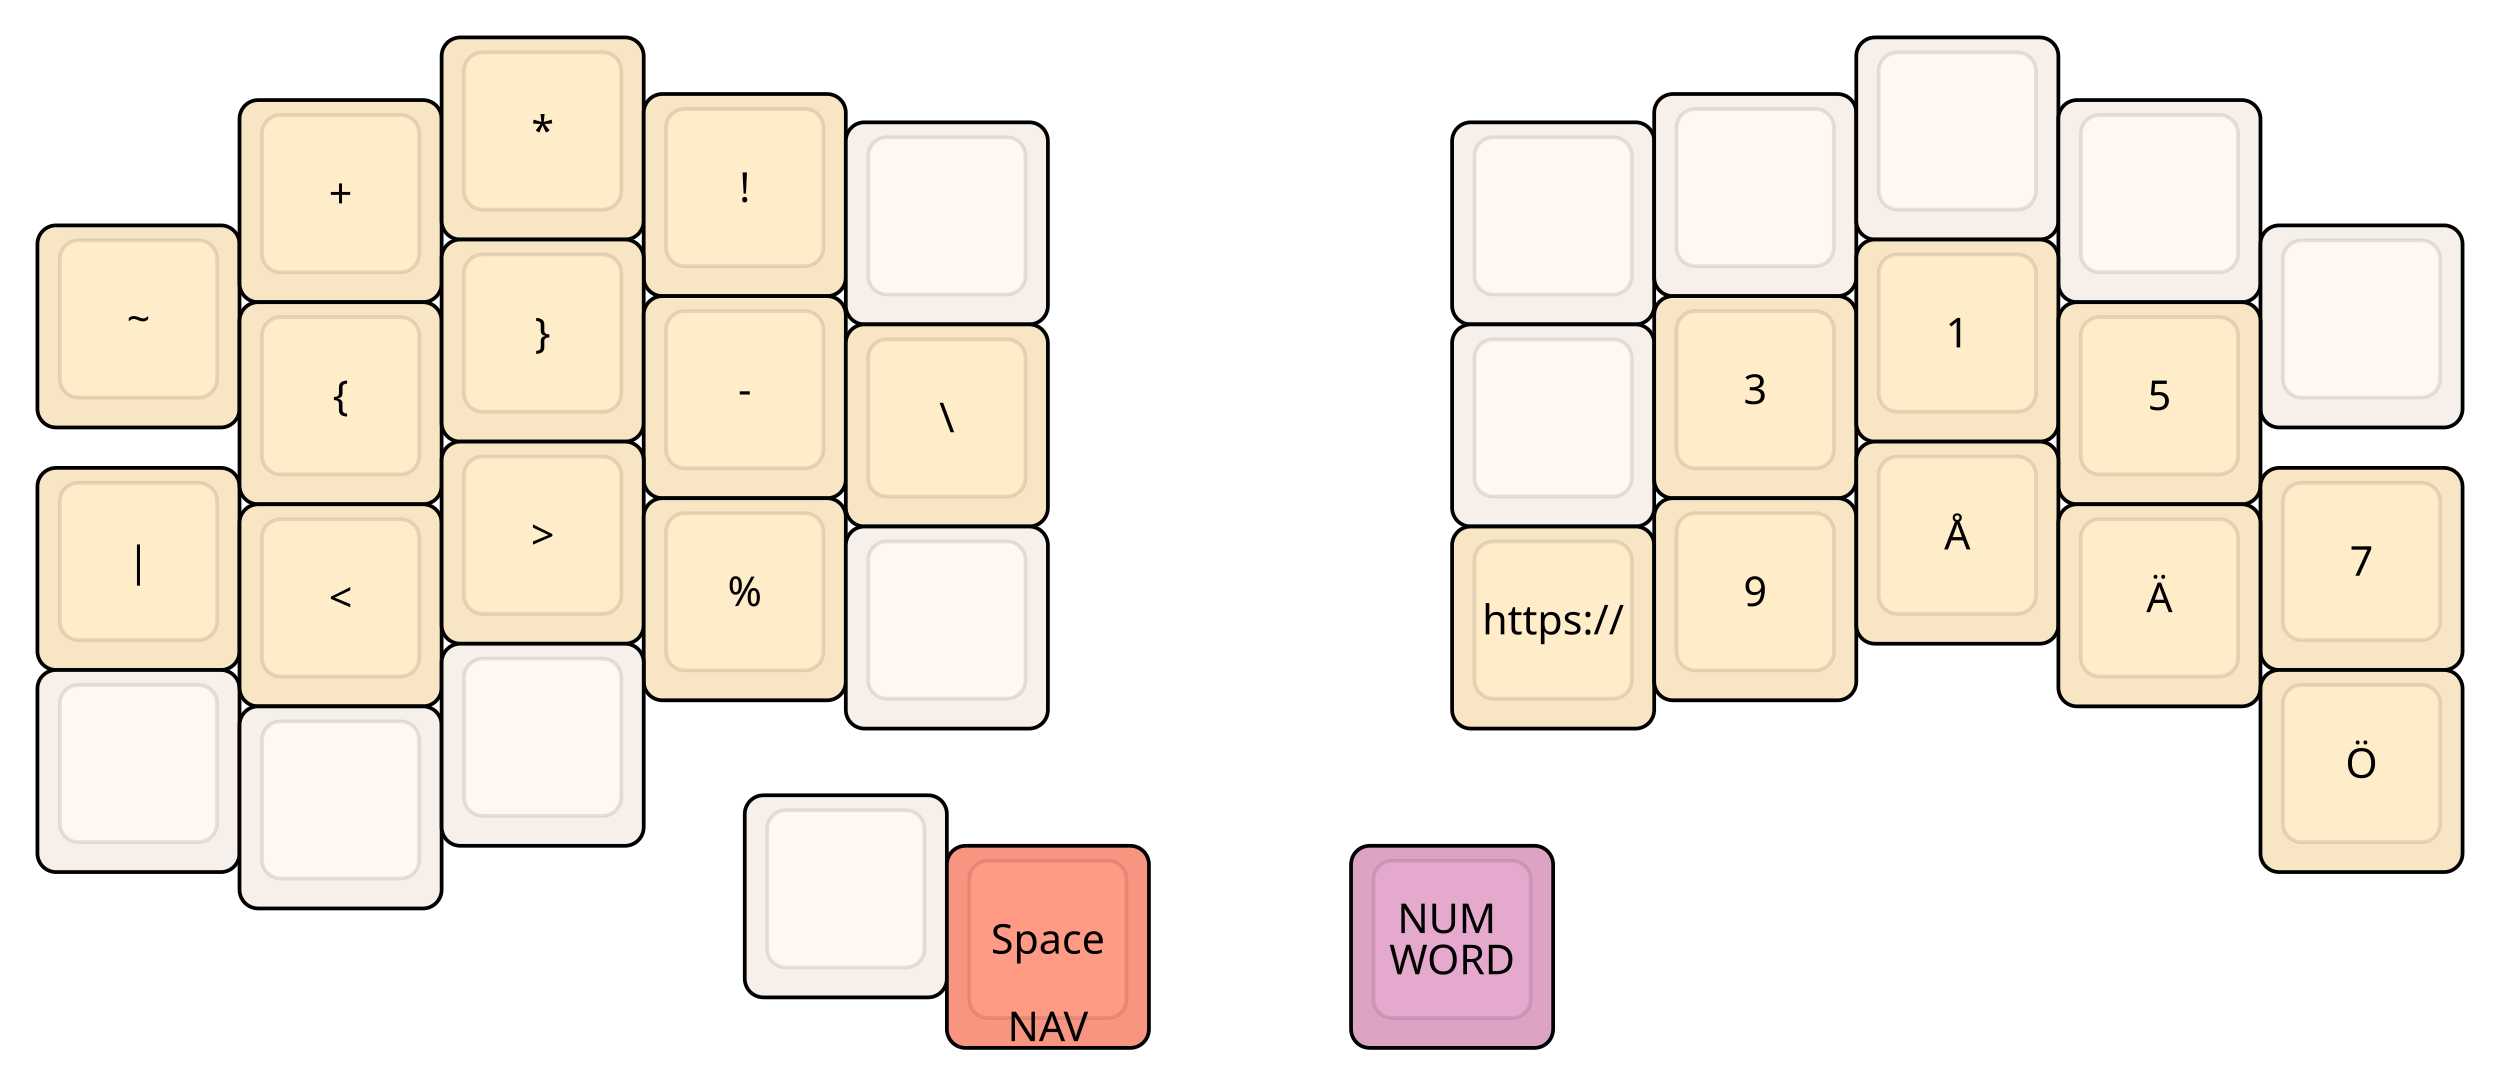
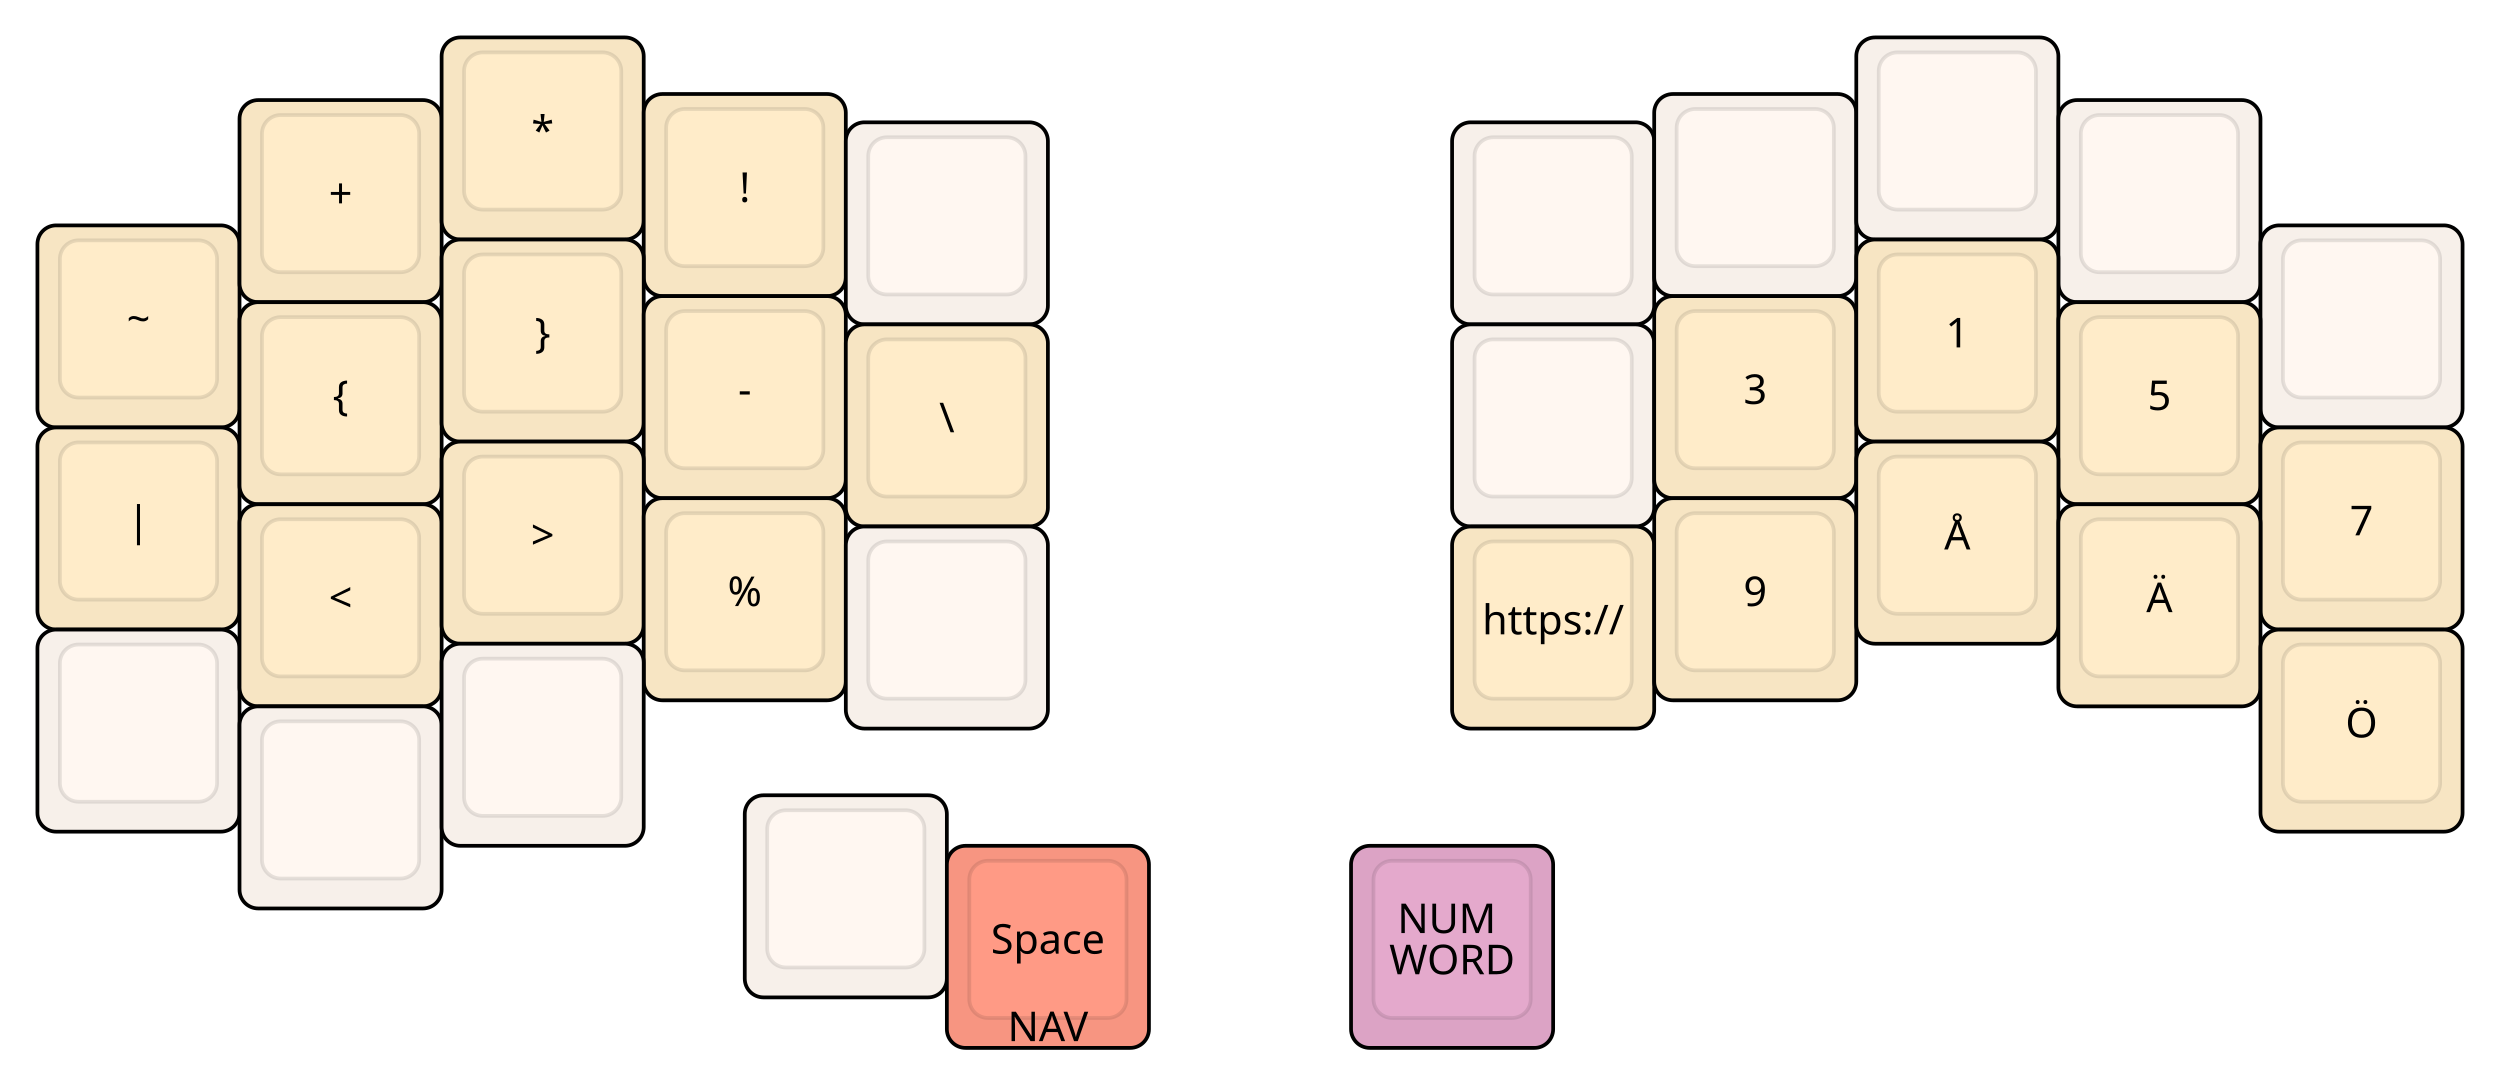
<svg xmlns="http://www.w3.org/2000/svg" width="668px" height="290x" viewBox="0 0 668 290">
  <style type="text/css">
    .keycap .border { stroke: black; stroke-width: 1; }
    .keycap .inner.border { stroke: rgba(0,0,0,.1); }
    .keycap { font-family: sans-serif; font-size: 11px}
    .combos .keycap { font-size: 8px}
  </style>
  <g class="keycap default">
    <rect x="10" y="60.22" width="54" height="54" rx="5" fill="#f7e5c3" class="outer border" />
    <rect x="16" y="64.22" width="42" height="42" rx="5" fill="#ffecc9" class="inner border" />
    <text x="37" y="85.22" text-anchor="middle" dominant-baseline="middle" class="main">
      <tspan x="37" dy="0">~</tspan>
    </text>
  </g>
  <g class="keycap default">
    <rect x="64" y="26.74" width="54" height="54" rx="5" fill="#f7e5c3" class="outer border" />
    <rect x="70" y="30.74" width="42" height="42" rx="5" fill="#ffecc9" class="inner border" />
    <text x="91" y="51.74" text-anchor="middle" dominant-baseline="middle" class="main">
      <tspan x="91" dy="0">+</tspan>
    </text>
  </g>
  <g class="keycap default">
    <rect x="118" y="10" width="54" height="54" rx="5" fill="#f7e5c3" class="outer border" />
    <rect x="124" y="14" width="42" height="42" rx="5" fill="#ffecc9" class="inner border" />
    <text x="145" y="35" text-anchor="middle" dominant-baseline="middle" class="main">
      <tspan x="145" dy="0">*</tspan>
    </text>
  </g>
  <g class="keycap default">
    <rect x="172" y="25.12" width="54" height="54" rx="5" fill="#f7e5c3" class="outer border" />
    <rect x="178" y="29.12" width="42" height="42" rx="5" fill="#ffecc9" class="inner border" />
    <text x="199" y="50.12" text-anchor="middle" dominant-baseline="middle" class="main">
      <tspan x="199" dy="0">!</tspan>
    </text>
  </g>
  <g class="keycap combo_background">
    <rect x="226" y="32.68" width="54" height="54" rx="5" fill="#f7f0ea" class="outer border" />
    <rect x="232" y="36.68" width="42" height="42" rx="5" fill="#fff7f1" class="inner border" />
  </g>
  <g class="keycap combo_background">
    <rect x="388" y="32.68" width="54" height="54" rx="5" fill="#f7f0ea" class="outer border" />
    <rect x="394" y="36.68" width="42" height="42" rx="5" fill="#fff7f1" class="inner border" />
  </g>
  <g class="keycap combo_background">
    <rect x="442" y="25.12" width="54" height="54" rx="5" fill="#f7f0ea" class="outer border" />
    <rect x="448" y="29.12" width="42" height="42" rx="5" fill="#fff7f1" class="inner border" />
  </g>
  <g class="keycap combo_background">
    <rect x="496" y="10" width="54" height="54" rx="5" fill="#f7f0ea" class="outer border" />
    <rect x="502" y="14" width="42" height="42" rx="5" fill="#fff7f1" class="inner border" />
  </g>
  <g class="keycap combo_background">
    <rect x="550" y="26.74" width="54" height="54" rx="5" fill="#f7f0ea" class="outer border" />
    <rect x="556" y="30.74" width="42" height="42" rx="5" fill="#fff7f1" class="inner border" />
  </g>
  <g class="keycap combo_background">
    <rect x="604" y="60.22" width="54" height="54" rx="5" fill="#f7f0ea" class="outer border" />
    <rect x="610" y="64.22" width="42" height="42" rx="5" fill="#fff7f1" class="inner border" />
  </g>
  <g class="keycap default">
-     <rect x="10" y="125.02" width="54" height="54" rx="5" fill="#f7e5c3" class="outer border" />
-     <rect x="16" y="129.02" width="42" height="42" rx="5" fill="#ffecc9" class="inner border" />
-     <text x="37" y="150.02" text-anchor="middle" dominant-baseline="middle" class="main">
+     <rect x="10" y="114.22" width="54" height="54" rx="5" fill="#f7e5c3" class="outer border" />
+     <rect x="16" y="118.22" width="42" height="42" rx="5" fill="#ffecc9" class="inner border" />
+     <text x="37" y="139.22" text-anchor="middle" dominant-baseline="middle" class="main">
      <tspan x="37" dy="0">|</tspan>
    </text>
  </g>
  <g class="keycap default">
    <rect x="64" y="80.74" width="54" height="54" rx="5" fill="#f7e5c3" class="outer border" />
    <rect x="70" y="84.74" width="42" height="42" rx="5" fill="#ffecc9" class="inner border" />
    <text x="91" y="105.74" text-anchor="middle" dominant-baseline="middle" class="main">
      <tspan x="91" dy="0">{</tspan>
    </text>
  </g>
  <g class="keycap default">
    <rect x="118" y="64" width="54" height="54" rx="5" fill="#f7e5c3" class="outer border" />
    <rect x="124" y="68" width="42" height="42" rx="5" fill="#ffecc9" class="inner border" />
    <text x="145" y="89" text-anchor="middle" dominant-baseline="middle" class="main">
      <tspan x="145" dy="0">}</tspan>
    </text>
  </g>
  <g class="keycap default">
    <rect x="172" y="79.12" width="54" height="54" rx="5" fill="#f7e5c3" class="outer border" />
    <rect x="178" y="83.12" width="42" height="42" rx="5" fill="#ffecc9" class="inner border" />
    <text x="199" y="104.12" text-anchor="middle" dominant-baseline="middle" class="main">
      <tspan x="199" dy="0">-</tspan>
    </text>
  </g>
  <g class="keycap default">
    <rect x="226" y="86.68" width="54" height="54" rx="5" fill="#f7e5c3" class="outer border" />
    <rect x="232" y="90.68" width="42" height="42" rx="5" fill="#ffecc9" class="inner border" />
    <text x="253" y="111.68" text-anchor="middle" dominant-baseline="middle" class="main">
      <tspan x="253" dy="0">\</tspan>
    </text>
  </g>
  <g class="keycap combo_background">
    <rect x="388" y="86.68" width="54" height="54" rx="5" fill="#f7f0ea" class="outer border" />
    <rect x="394" y="90.68" width="42" height="42" rx="5" fill="#fff7f1" class="inner border" />
  </g>
  <g class="keycap default">
    <rect x="442" y="79.12" width="54" height="54" rx="5" fill="#f7e5c3" class="outer border" />
    <rect x="448" y="83.12" width="42" height="42" rx="5" fill="#ffecc9" class="inner border" />
    <text x="469" y="104.12" text-anchor="middle" dominant-baseline="middle" class="main">
      <tspan x="469" dy="0">3</tspan>
    </text>
  </g>
  <g class="keycap default">
    <rect x="496" y="64" width="54" height="54" rx="5" fill="#f7e5c3" class="outer border" />
    <rect x="502" y="68" width="42" height="42" rx="5" fill="#ffecc9" class="inner border" />
    <text x="523" y="89" text-anchor="middle" dominant-baseline="middle" class="main">
      <tspan x="523" dy="0">1</tspan>
    </text>
  </g>
  <g class="keycap default">
    <rect x="550" y="80.74" width="54" height="54" rx="5" fill="#f7e5c3" class="outer border" />
    <rect x="556" y="84.74" width="42" height="42" rx="5" fill="#ffecc9" class="inner border" />
    <text x="577" y="105.74" text-anchor="middle" dominant-baseline="middle" class="main">
      <tspan x="577" dy="0">5</tspan>
    </text>
  </g>
  <g class="keycap default">
-     <rect x="604" y="125.02" width="54" height="54" rx="5" fill="#f7e5c3" class="outer border" />
-     <rect x="610" y="129.02" width="42" height="42" rx="5" fill="#ffecc9" class="inner border" />
-     <text x="631" y="150.02" text-anchor="middle" dominant-baseline="middle" class="main">
+     <rect x="604" y="114.22" width="54" height="54" rx="5" fill="#f7e5c3" class="outer border" />
+     <rect x="610" y="118.22" width="42" height="42" rx="5" fill="#ffecc9" class="inner border" />
+     <text x="631" y="139.22" text-anchor="middle" dominant-baseline="middle" class="main">
      <tspan x="631" dy="0">7</tspan>
    </text>
  </g>
  <g class="keycap combo_background">
-     <rect x="10" y="179.02" width="54" height="54" rx="5" fill="#f7f0ea" class="outer border" />
-     <rect x="16" y="183.02" width="42" height="42" rx="5" fill="#fff7f1" class="inner border" />
+     <rect x="10" y="168.22" width="54" height="54" rx="5" fill="#f7f0ea" class="outer border" />
+     <rect x="16" y="172.22" width="42" height="42" rx="5" fill="#fff7f1" class="inner border" />
  </g>
  <g class="keycap default">
    <rect x="64" y="134.74" width="54" height="54" rx="5" fill="#f7e5c3" class="outer border" />
    <rect x="70" y="138.74" width="42" height="42" rx="5" fill="#ffecc9" class="inner border" />
    <text x="91" y="159.74" text-anchor="middle" dominant-baseline="middle" class="main">
      <tspan x="91" dy="0">&lt;</tspan>
    </text>
  </g>
  <g class="keycap default">
    <rect x="118" y="118" width="54" height="54" rx="5" fill="#f7e5c3" class="outer border" />
    <rect x="124" y="122" width="42" height="42" rx="5" fill="#ffecc9" class="inner border" />
    <text x="145" y="143" text-anchor="middle" dominant-baseline="middle" class="main">
      <tspan x="145" dy="0">&gt;</tspan>
    </text>
  </g>
  <g class="keycap default">
    <rect x="172" y="133.12" width="54" height="54" rx="5" fill="#f7e5c3" class="outer border" />
    <rect x="178" y="137.12" width="42" height="42" rx="5" fill="#ffecc9" class="inner border" />
    <text x="199" y="158.12" text-anchor="middle" dominant-baseline="middle" class="main">
      <tspan x="199" dy="0">%</tspan>
    </text>
  </g>
  <g class="keycap combo_background">
    <rect x="226" y="140.68" width="54" height="54" rx="5" fill="#f7f0ea" class="outer border" />
    <rect x="232" y="144.68" width="42" height="42" rx="5" fill="#fff7f1" class="inner border" />
  </g>
  <g class="keycap default">
    <rect x="388" y="140.68" width="54" height="54" rx="5" fill="#f7e5c3" class="outer border" />
    <rect x="394" y="144.68" width="42" height="42" rx="5" fill="#ffecc9" class="inner border" />
    <text x="415" y="165.68" text-anchor="middle" dominant-baseline="middle" class="main">
      <tspan x="415" dy="0">https://</tspan>
    </text>
  </g>
  <g class="keycap default">
    <rect x="442" y="133.12" width="54" height="54" rx="5" fill="#f7e5c3" class="outer border" />
    <rect x="448" y="137.12" width="42" height="42" rx="5" fill="#ffecc9" class="inner border" />
    <text x="469" y="158.12" text-anchor="middle" dominant-baseline="middle" class="main">
      <tspan x="469" dy="0">9</tspan>
    </text>
  </g>
  <g class="keycap default">
    <rect x="496" y="118" width="54" height="54" rx="5" fill="#f7e5c3" class="outer border" />
    <rect x="502" y="122" width="42" height="42" rx="5" fill="#ffecc9" class="inner border" />
    <text x="523" y="143" text-anchor="middle" dominant-baseline="middle" class="main">
      <tspan x="523" dy="0">Å</tspan>
    </text>
  </g>
  <g class="keycap default">
    <rect x="550" y="134.74" width="54" height="54" rx="5" fill="#f7e5c3" class="outer border" />
    <rect x="556" y="138.74" width="42" height="42" rx="5" fill="#ffecc9" class="inner border" />
    <text x="577" y="159.74" text-anchor="middle" dominant-baseline="middle" class="main">
      <tspan x="577" dy="0">Ä</tspan>
    </text>
  </g>
  <g class="keycap default">
-     <rect x="604" y="179.02" width="54" height="54" rx="5" fill="#f7e5c3" class="outer border" />
-     <rect x="610" y="183.02" width="42" height="42" rx="5" fill="#ffecc9" class="inner border" />
-     <text x="631" y="204.02" text-anchor="middle" dominant-baseline="middle" class="main">
+     <rect x="604" y="168.22" width="54" height="54" rx="5" fill="#f7e5c3" class="outer border" />
+     <rect x="610" y="172.22" width="42" height="42" rx="5" fill="#ffecc9" class="inner border" />
+     <text x="631" y="193.22" text-anchor="middle" dominant-baseline="middle" class="main">
      <tspan x="631" dy="0">Ö</tspan>
    </text>
  </g>
  <g class="keycap combo_background">
    <rect x="64" y="188.74" width="54" height="54" rx="5" fill="#f7f0ea" class="outer border" />
    <rect x="70" y="192.74" width="42" height="42" rx="5" fill="#fff7f1" class="inner border" />
  </g>
  <g class="keycap combo_background">
    <rect x="118" y="172" width="54" height="54" rx="5" fill="#f7f0ea" class="outer border" />
    <rect x="124" y="176" width="42" height="42" rx="5" fill="#fff7f1" class="inner border" />
  </g>
  <g class="keycap combo_background">
    <rect x="199" y="212.5" width="54" height="54" rx="5" fill="#f7f0ea" class="outer border" />
    <rect x="205" y="216.5" width="42" height="42" rx="5" fill="#fff7f1" class="inner border" />
  </g>
  <g class="keycap active_layer">
    <rect x="253" y="226" width="54" height="54" rx="5" fill="#f79581" class="outer border" />
    <rect x="259" y="230" width="42" height="42" rx="5" fill="#ff9a85" class="inner border" />
    <text x="280" y="251" text-anchor="middle" dominant-baseline="middle" class="main">
      <tspan x="280" dy="0">Space</tspan>
    </text>
    <text x="280" y="278.2" text-anchor="middle" class="sub">NAV</text>
  </g>
  <g class="keycap layer_toggle">
    <rect x="361" y="226" width="54" height="54" rx="5" fill="#dca3c5" class="outer border" />
    <rect x="367" y="230" width="42" height="42" rx="5" fill="#e4a9cc" class="inner border" />
    <text x="388" y="245.5" text-anchor="middle" dominant-baseline="middle" class="main">
      <tspan x="388" dy="0">NUM</tspan>
      <tspan x="388" dy="11">WORD</tspan>
    </text>
  </g>
</svg>
